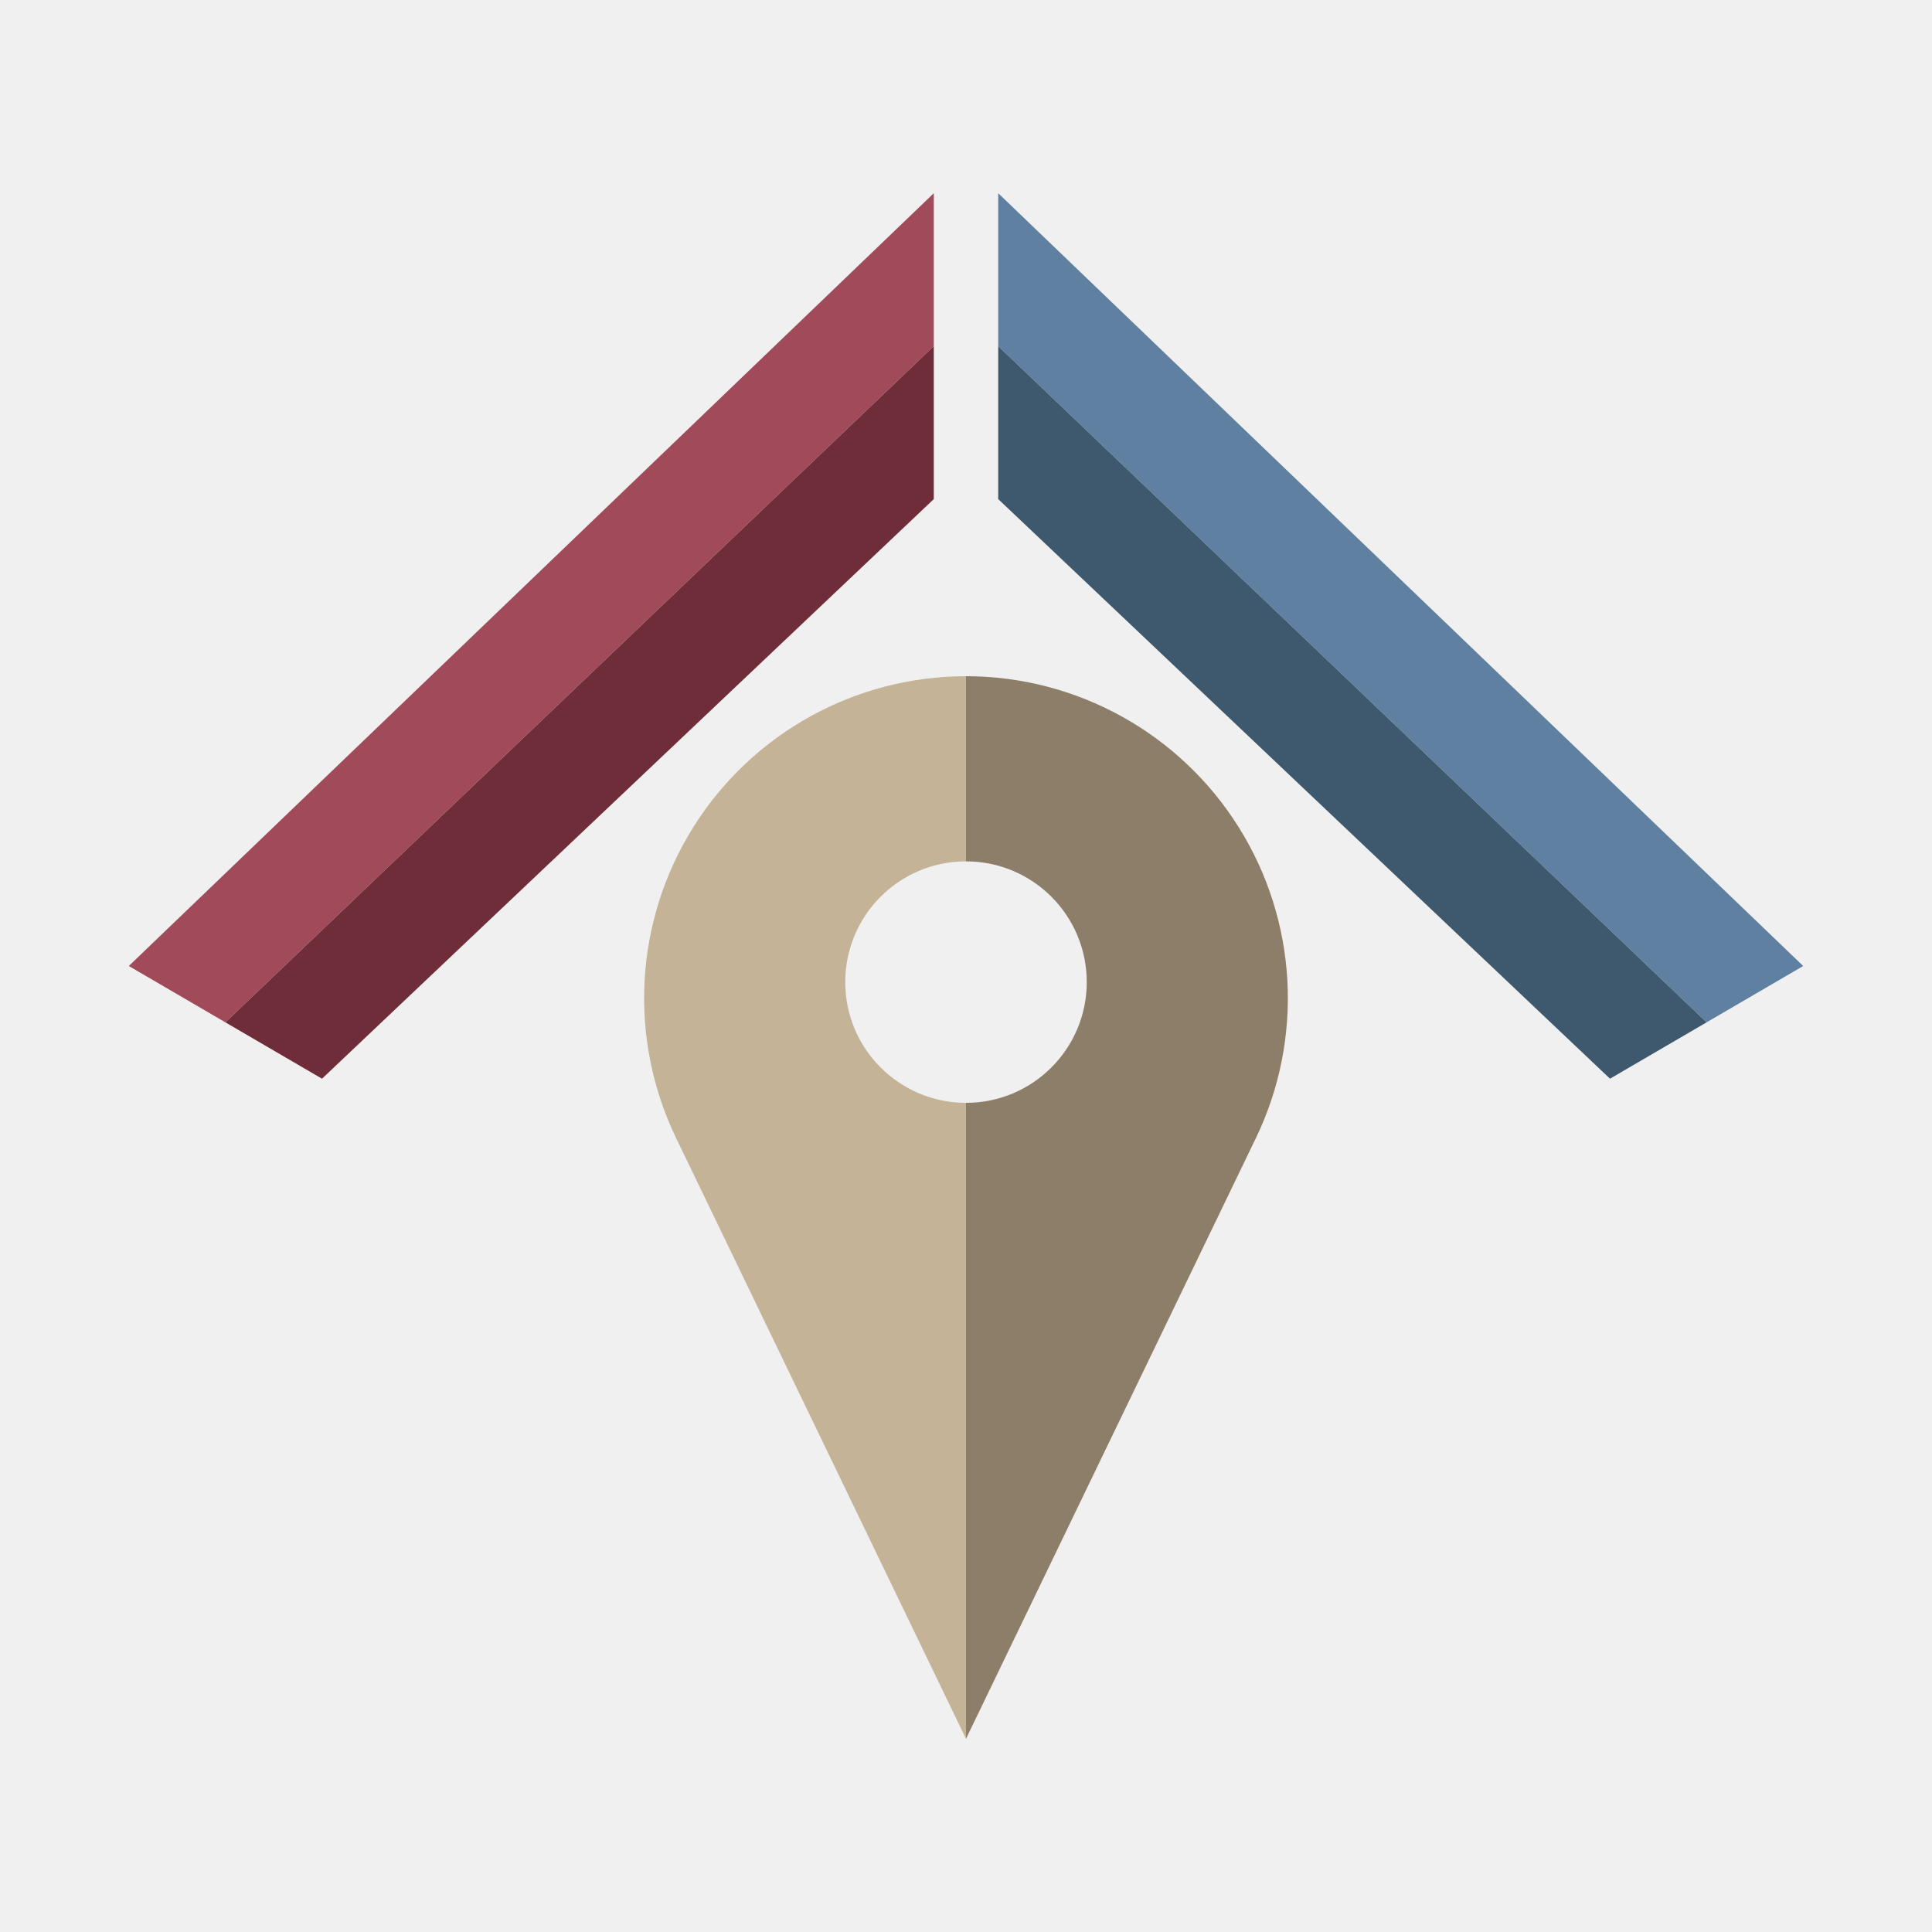
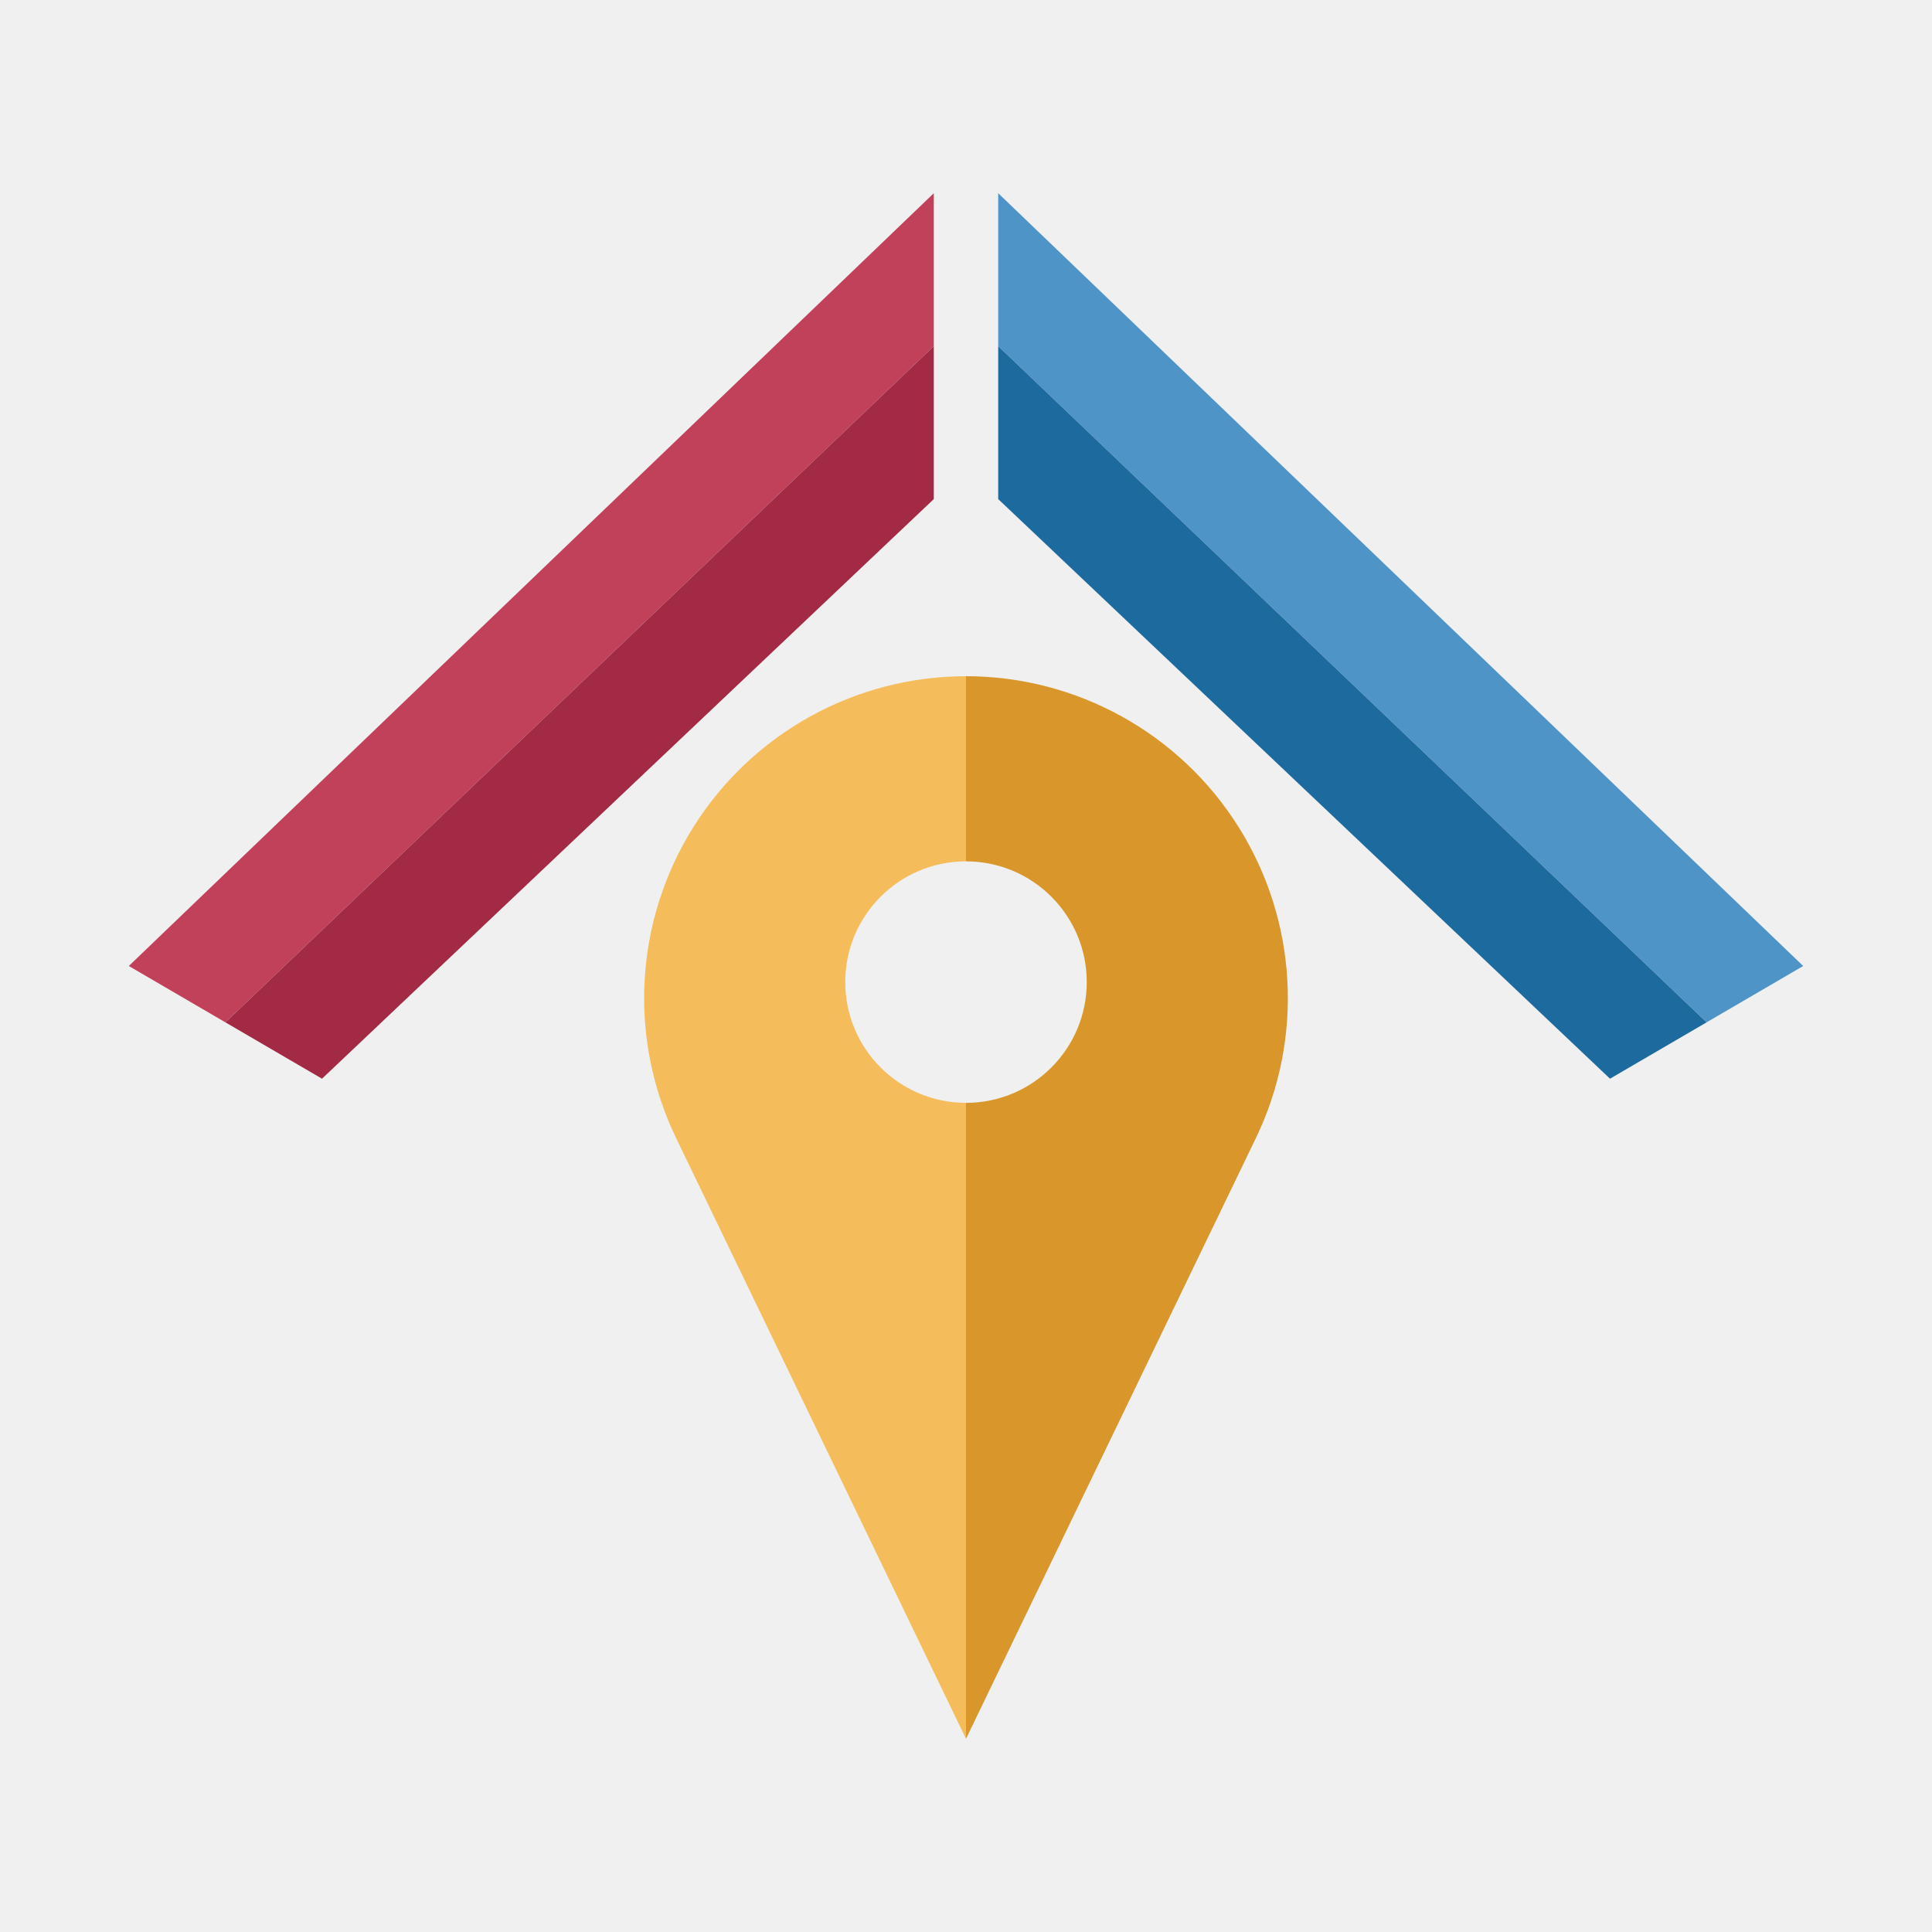
<svg xmlns="http://www.w3.org/2000/svg" viewBox="0 0 120 120" width="120" height="120" role="img" aria-label="AQAR">
-   <polygon points="58,12 8,60 14,63.5 58,21.5" fill="#A04A5A" />
-   <polygon points="58,21.5 14,63.5 20,67 58,31" fill="#6E2D39" />
-   <polygon points="62,12 112,60 106,63.5 62,21.5" fill="#5F80A0" />
-   <polygon points="62,21.5 106,63.5 100,67 62,31" fill="#3E586E" />
+   <polygon points="58,12 8,60 14,63.5 58,21.5" fill="#C2415A" />
+   <polygon points="58,21.5 14,63.5 20,67 58,31" fill="#A32A44" />
+   <polygon points="62,12 112,60 106,63.5 62,21.5" fill="#4F94C6" />
+   <polygon points="62,21.5 106,63.5 100,67 62,31" fill="#1D6A9E" />
  <mask id="pinhole">
    <rect x="0" y="0" width="120" height="120" fill="#fff" />
    <circle cx="60" cy="61" r="7.5" fill="#000" />
  </mask>
  <g mask="url(#pinhole)">
-     <path d="M60,108 L42,70.7 A20,20 0 0 1 60,42 Z" fill="#C4B396" />
-     <path d="M60,108 L60,42 A20,20 0 0 1 78,70.7 Z" fill="#8D7E69" />
+     <path d="M60,108 L42,70.7 A20,20 0 0 1 60,42 Z" fill="#F5BC5C" />
+     <path d="M60,108 L60,42 A20,20 0 0 1 78,70.7 Z" fill="#D9962B" />
  </g>
</svg>
